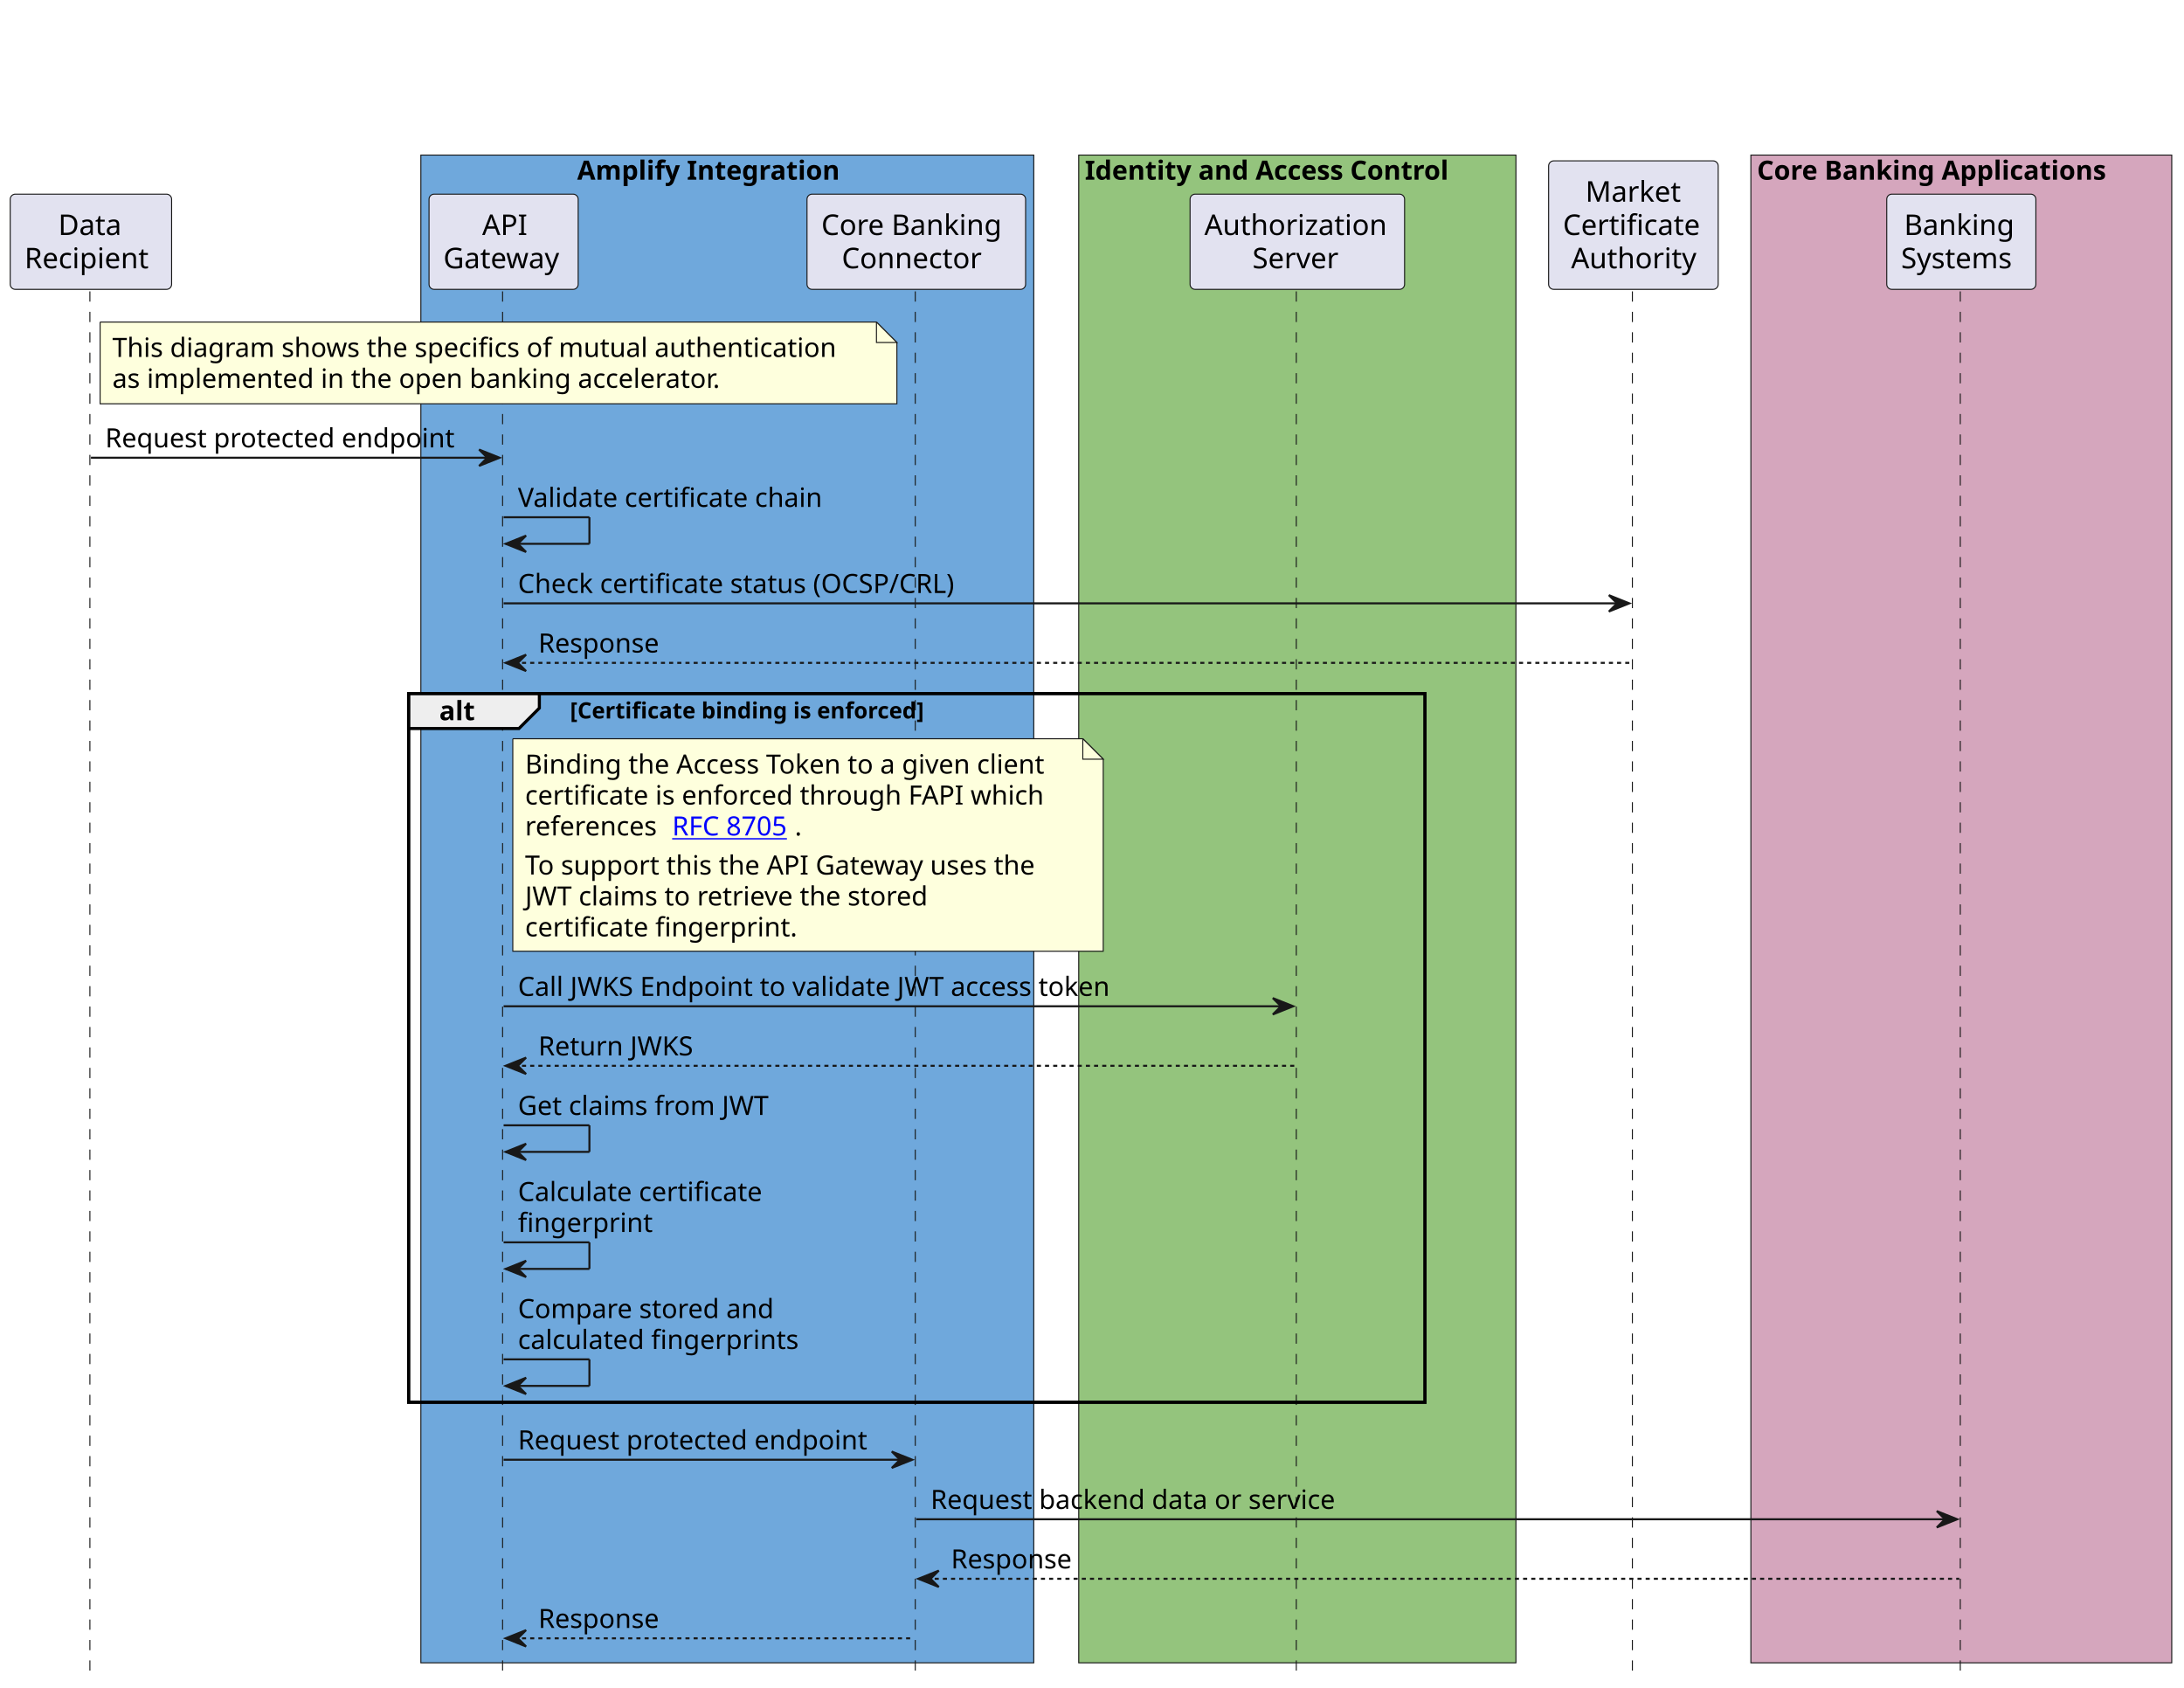
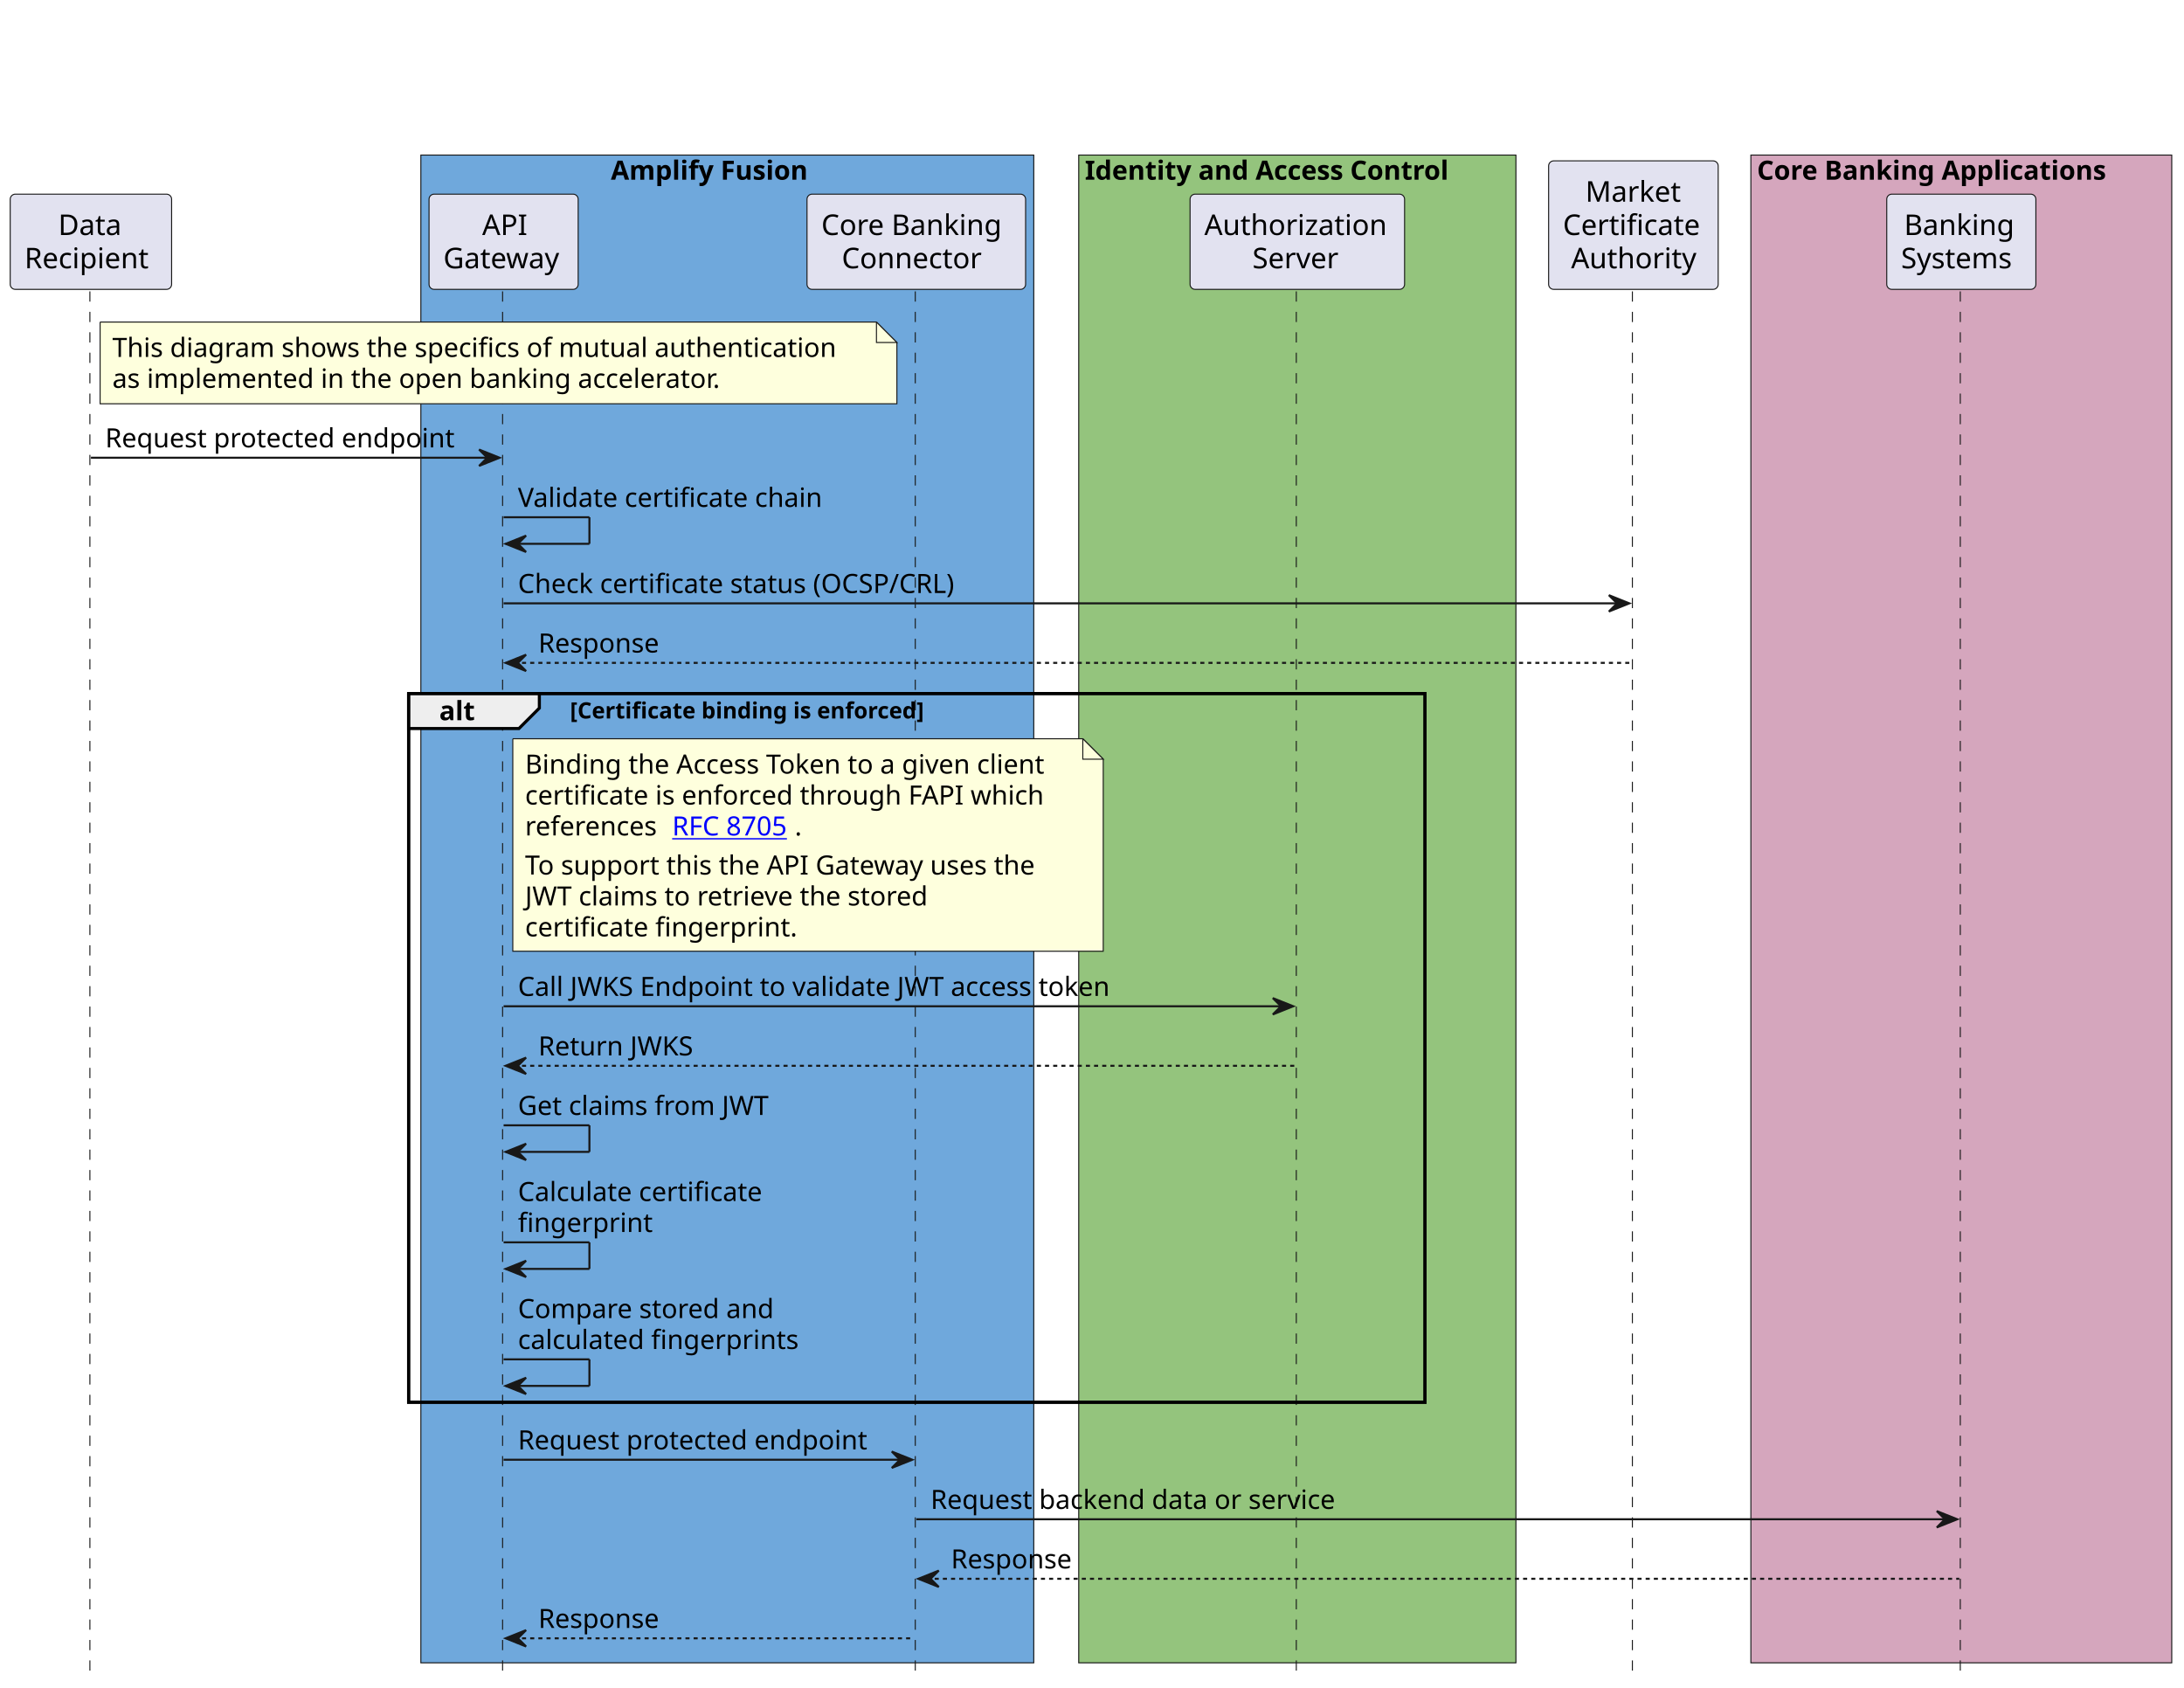
<svg xmlns="http://www.w3.org/2000/svg" xmlns:xlink="http://www.w3.org/1999/xlink" contentStyleType="text/css" height="826px" preserveAspectRatio="none" style="width:1069px;height:826px;background:#FFFFFF;" version="1.1" viewBox="0 0 1069 826" width="1069px" zoomAndPan="magnify">
  <defs />
  <g>
    <text fill="#000000" font-family="sans-serif" font-size="14" font-weight="bold" lengthAdjust="spacing" textLength="5" x="534" y="27.995"> </text>
    <text fill="#000000" font-family="sans-serif" font-size="14" font-weight="bold" lengthAdjust="spacing" textLength="5" x="534" y="44.292"> </text>
    <text fill="#000000" font-family="sans-serif" font-size="14" font-weight="bold" lengthAdjust="spacing" textLength="5" x="534" y="60.589"> </text>
    <rect fill="#6FA8DC" height="737.914" style="stroke:#181818;stroke-width:0.5;" width="300" x="206" y="75.891" />
-     <text fill="#000000" font-family="sans-serif" font-size="13" font-weight="bold" lengthAdjust="spacing" textLength="142" x="282.5" y="87.957">Amplify Integration</text>
+     <text fill="#000000" font-family="sans-serif" font-size="13" font-weight="bold" lengthAdjust="spacing" textLength="109" x="299" y="87.957">Amplify Fusion</text>
    <rect fill="#94C47D" height="737.914" style="stroke:#181818;stroke-width:0.5;" width="214" x="528" y="75.891" />
    <text fill="#000000" font-family="sans-serif" font-size="13" font-weight="bold" lengthAdjust="spacing" textLength="203" x="531" y="87.957">Identity and Access Control</text>
    <rect fill="#D5A6BD" height="737.914" style="stroke:#181818;stroke-width:0.5;" width="206" x="857" y="75.891" />
    <text fill="#000000" font-family="sans-serif" font-size="13" font-weight="bold" lengthAdjust="spacing" textLength="195" x="860" y="87.957">Core Banking Applications</text>
    <rect fill="none" height="346.859" style="stroke:#000000;stroke-width:1.5;" width="497.5" x="200" y="339.414" />
    <line style="stroke:#181818;stroke-width:0.5;stroke-dasharray:5.0,5.0;" x1="44" x2="44" y1="142.617" y2="819.805" />
    <line style="stroke:#181818;stroke-width:0.5;stroke-dasharray:5.0,5.0;" x1="246" x2="246" y1="142.617" y2="819.805" />
    <line style="stroke:#181818;stroke-width:0.5;stroke-dasharray:5.0,5.0;" x1="448" x2="448" y1="142.617" y2="819.805" />
    <line style="stroke:#181818;stroke-width:0.5;stroke-dasharray:5.0,5.0;" x1="634.5" x2="634.5" y1="142.617" y2="819.805" />
    <line style="stroke:#181818;stroke-width:0.5;stroke-dasharray:5.0,5.0;" x1="799" x2="799" y1="142.617" y2="819.805" />
    <line style="stroke:#181818;stroke-width:0.5;stroke-dasharray:5.0,5.0;" x1="959.5" x2="959.5" y1="142.617" y2="819.805" />
    <rect fill="#E2E2F0" height="46.594" rx="2.5" ry="2.5" style="stroke:#181818;stroke-width:0.5;" width="79" x="5" y="95.023" />
    <text fill="#000000" font-family="sans-serif" font-size="14" lengthAdjust="spacing" textLength="32" x="28.5" y="115.019">Data</text>
    <text fill="#000000" font-family="sans-serif" font-size="14" lengthAdjust="spacing" textLength="65" x="12" y="131.315">Recipient</text>
    <rect fill="#E2E2F0" height="46.594" rx="2.5" ry="2.5" style="stroke:#181818;stroke-width:0.5;" width="73" x="210" y="95.023" />
    <text fill="#000000" font-family="sans-serif" font-size="14" lengthAdjust="spacing" textLength="21" x="236" y="115.019">API</text>
    <text fill="#000000" font-family="sans-serif" font-size="14" lengthAdjust="spacing" textLength="59" x="217" y="131.315">Gateway</text>
    <rect fill="#E2E2F0" height="46.594" rx="2.5" ry="2.5" style="stroke:#181818;stroke-width:0.5;" width="107" x="395" y="95.023" />
    <text fill="#000000" font-family="sans-serif" font-size="14" lengthAdjust="spacing" textLength="93" x="402" y="115.019">Core Banking</text>
    <text fill="#000000" font-family="sans-serif" font-size="14" lengthAdjust="spacing" textLength="73" x="412" y="131.315">Connector</text>
    <rect fill="#E2E2F0" height="46.594" rx="2.5" ry="2.5" style="stroke:#181818;stroke-width:0.5;" width="105" x="582.5" y="95.023" />
    <text fill="#000000" font-family="sans-serif" font-size="14" lengthAdjust="spacing" textLength="91" x="589.5" y="115.019">Authorization</text>
    <text fill="#000000" font-family="sans-serif" font-size="14" lengthAdjust="spacing" textLength="44" x="613" y="131.315">Server</text>
    <rect fill="#E2E2F0" height="62.891" rx="2.5" ry="2.5" style="stroke:#181818;stroke-width:0.5;" width="83" x="758" y="78.727" />
    <text fill="#000000" font-family="sans-serif" font-size="14" lengthAdjust="spacing" textLength="47" x="776" y="98.722">Market</text>
    <text fill="#000000" font-family="sans-serif" font-size="14" lengthAdjust="spacing" textLength="69" x="765" y="115.019">Certificate</text>
    <text fill="#000000" font-family="sans-serif" font-size="14" lengthAdjust="spacing" textLength="61" x="769" y="131.315">Authority</text>
    <rect fill="#E2E2F0" height="46.594" rx="2.5" ry="2.5" style="stroke:#181818;stroke-width:0.5;" width="73" x="923.5" y="95.023" />
    <text fill="#000000" font-family="sans-serif" font-size="14" lengthAdjust="spacing" textLength="56" x="932" y="115.019">Banking</text>
    <text fill="#000000" font-family="sans-serif" font-size="14" lengthAdjust="spacing" textLength="59" x="930.5" y="131.315">Systems</text>
    <path d="M49,157.617 L49,197.617 L439,197.617 L439,167.617 L429,157.617 L49,157.617 " fill="#FEFFDD" style="stroke:#181818;stroke-width:0.5;" />
    <path d="M429,157.617 L429,167.617 L439,167.617 L429,157.617 " fill="#FEFFDD" style="stroke:#181818;stroke-width:0.5;" />
    <text fill="#000000" font-family="sans-serif" font-size="13" lengthAdjust="spacing" textLength="369" x="55" y="174.684">This diagram shows the specifics of mutual authentication</text>
    <text fill="#000000" font-family="sans-serif" font-size="13" lengthAdjust="spacing" textLength="314" x="55" y="189.817">as implemented in the open banking accelerator.</text>
    <polygon fill="#181818" points="234.5,220.016,244.5,224.016,234.5,228.016,238.5,224.016" style="stroke:#181818;stroke-width:1.0;" />
    <line style="stroke:#181818;stroke-width:1.0;" x1="44.5" x2="240.5" y1="224.016" y2="224.016" />
    <text fill="#000000" font-family="sans-serif" font-size="13" lengthAdjust="spacing" textLength="178" x="51.5" y="218.95">Request protected endpoint</text>
    <line style="stroke:#181818;stroke-width:1.0;" x1="246.5" x2="288.5" y1="253.148" y2="253.148" />
    <line style="stroke:#181818;stroke-width:1.0;" x1="288.5" x2="288.5" y1="253.148" y2="266.148" />
    <line style="stroke:#181818;stroke-width:1.0;" x1="247.5" x2="288.5" y1="266.148" y2="266.148" />
    <polygon fill="#181818" points="257.5,262.148,247.5,266.148,257.5,270.148,253.5,266.148" style="stroke:#181818;stroke-width:1.0;" />
    <text fill="#000000" font-family="sans-serif" font-size="13" lengthAdjust="spacing" textLength="157" x="253.5" y="248.083">Validate certificate chain</text>
    <polygon fill="#181818" points="787.5,291.281,797.5,295.281,787.5,299.281,791.5,295.281" style="stroke:#181818;stroke-width:1.0;" />
    <line style="stroke:#181818;stroke-width:1.0;" x1="246.5" x2="793.5" y1="295.281" y2="295.281" />
    <text fill="#000000" font-family="sans-serif" font-size="13" lengthAdjust="spacing" textLength="228" x="253.5" y="290.215">Check certificate status (OCSP/CRL)</text>
    <polygon fill="#181818" points="257.5,320.414,247.5,324.414,257.5,328.414,253.5,324.414" style="stroke:#181818;stroke-width:1.0;" />
    <line style="stroke:#181818;stroke-width:1.0;stroke-dasharray:2.0,2.0;" x1="251.5" x2="798.5" y1="324.414" y2="324.414" />
    <text fill="#000000" font-family="sans-serif" font-size="13" lengthAdjust="spacing" textLength="62" x="263.5" y="319.348">Response</text>
    <path d="M200,339.414 L264,339.414 L264,346.547 L254,356.547 L200,356.547 L200,339.414 " fill="#EEEEEE" style="stroke:#000000;stroke-width:1.5;" />
    <rect fill="none" height="346.859" style="stroke:#000000;stroke-width:1.5;" width="497.5" x="200" y="339.414" />
    <text fill="#000000" font-family="sans-serif" font-size="13" font-weight="bold" lengthAdjust="spacing" textLength="19" x="215" y="352.481">alt</text>
    <text fill="#000000" font-family="sans-serif" font-size="11" font-weight="bold" lengthAdjust="spacing" textLength="206" x="279" y="351.625">[Certificate binding is enforced]</text>
    <path d="M251,361.547 L251,465.547 L540,465.547 L540,371.547 L530,361.547 L251,361.547 " fill="#FEFFDD" style="stroke:#181818;stroke-width:0.5;" />
    <path d="M530,361.547 L530,371.547 L540,371.547 L530,361.547 " fill="#FEFFDD" style="stroke:#181818;stroke-width:0.5;" />
    <text fill="#000000" font-family="sans-serif" font-size="13" lengthAdjust="spacing" textLength="268" x="257" y="378.614">Binding the Access Token to a given client</text>
    <text fill="#000000" font-family="sans-serif" font-size="13" lengthAdjust="spacing" textLength="261" x="257" y="393.747">certificate is enforced through FAPI which</text>
    <text fill="#000000" font-family="sans-serif" font-size="13" lengthAdjust="spacing" textLength="68" x="257" y="408.879">references</text>
    <a href="https://datatracker.ietf.org/doc/html/rfc8705" target="_top" title="https://datatracker.ietf.org/doc/html/rfc8705" xlink:actuate="onRequest" xlink:href="https://datatracker.ietf.org/doc/html/rfc8705" xlink:show="new" xlink:title="https://datatracker.ietf.org/doc/html/rfc8705" xlink:type="simple">
      <text fill="#0000FF" font-family="sans-serif" font-size="13" lengthAdjust="spacing" text-decoration="underline" textLength="60" x="329" y="408.879">RFC 8705</text>
    </a>
    <text fill="#000000" font-family="sans-serif" font-size="13" lengthAdjust="spacing" textLength="4" x="389" y="408.879">.</text>
    <line style="stroke:#000000;stroke-width:0.5;" x1="257" x2="257" y1="413.945" y2="413.945" />
    <line style="stroke:#000000;stroke-width:0.5;" x1="257" x2="257" y1="413.945" y2="413.945" />
    <line style="stroke:#000000;stroke-width:0.5;" x1="257" x2="257" y1="413.945" y2="413.945" />
    <text fill="#000000" font-family="sans-serif" font-size="13" lengthAdjust="spacing" textLength="262" x="257" y="428.012">To support this the API Gateway uses the</text>
    <text fill="#000000" font-family="sans-serif" font-size="13" lengthAdjust="spacing" textLength="206" x="257" y="443.145">JWT claims to retrieve the stored</text>
    <text fill="#000000" font-family="sans-serif" font-size="13" lengthAdjust="spacing" textLength="136" x="257" y="458.278">certificate fingerprint.</text>
    <polygon fill="#181818" points="623,488.477,633,492.477,623,496.477,627,492.477" style="stroke:#181818;stroke-width:1.0;" />
    <line style="stroke:#181818;stroke-width:1.0;" x1="246.5" x2="629" y1="492.477" y2="492.477" />
    <text fill="#000000" font-family="sans-serif" font-size="13" lengthAdjust="spacing" textLength="302" x="253.5" y="487.411">Call JWKS Endpoint to validate JWT access token</text>
    <polygon fill="#181818" points="257.5,517.609,247.5,521.609,257.5,525.609,253.5,521.609" style="stroke:#181818;stroke-width:1.0;" />
    <line style="stroke:#181818;stroke-width:1.0;stroke-dasharray:2.0,2.0;" x1="251.5" x2="634" y1="521.609" y2="521.609" />
    <text fill="#000000" font-family="sans-serif" font-size="13" lengthAdjust="spacing" textLength="77" x="263.5" y="516.543">Return JWKS</text>
    <line style="stroke:#181818;stroke-width:1.0;" x1="246.5" x2="288.5" y1="550.742" y2="550.742" />
    <line style="stroke:#181818;stroke-width:1.0;" x1="288.5" x2="288.5" y1="550.742" y2="563.742" />
    <line style="stroke:#181818;stroke-width:1.0;" x1="247.5" x2="288.5" y1="563.742" y2="563.742" />
    <polygon fill="#181818" points="257.5,559.742,247.5,563.742,257.5,567.742,253.5,563.742" style="stroke:#181818;stroke-width:1.0;" />
    <text fill="#000000" font-family="sans-serif" font-size="13" lengthAdjust="spacing" textLength="127" x="253.5" y="545.676">Get claims from JWT</text>
    <line style="stroke:#181818;stroke-width:1.0;" x1="246.5" x2="288.5" y1="608.008" y2="608.008" />
    <line style="stroke:#181818;stroke-width:1.0;" x1="288.5" x2="288.5" y1="608.008" y2="621.008" />
    <line style="stroke:#181818;stroke-width:1.0;" x1="247.5" x2="288.5" y1="621.008" y2="621.008" />
    <polygon fill="#181818" points="257.5,617.008,247.5,621.008,257.5,625.008,253.5,621.008" style="stroke:#181818;stroke-width:1.0;" />
    <text fill="#000000" font-family="sans-serif" font-size="13" lengthAdjust="spacing" textLength="126" x="253.5" y="587.809">Calculate certificate</text>
    <text fill="#000000" font-family="sans-serif" font-size="13" lengthAdjust="spacing" textLength="65" x="253.5" y="602.942">fingerprint</text>
    <line style="stroke:#181818;stroke-width:1.0;" x1="246.5" x2="288.5" y1="665.273" y2="665.273" />
    <line style="stroke:#181818;stroke-width:1.0;" x1="288.5" x2="288.5" y1="665.273" y2="678.273" />
    <line style="stroke:#181818;stroke-width:1.0;" x1="247.5" x2="288.5" y1="678.273" y2="678.273" />
    <polygon fill="#181818" points="257.5,674.273,247.5,678.273,257.5,682.273,253.5,678.273" style="stroke:#181818;stroke-width:1.0;" />
    <text fill="#000000" font-family="sans-serif" font-size="13" lengthAdjust="spacing" textLength="132" x="253.5" y="645.075">Compare stored and</text>
    <text fill="#000000" font-family="sans-serif" font-size="13" lengthAdjust="spacing" textLength="141" x="253.5" y="660.207">calculated fingerprints</text>
    <polygon fill="#181818" points="436.5,710.406,446.5,714.406,436.5,718.406,440.5,714.406" style="stroke:#181818;stroke-width:1.0;" />
    <line style="stroke:#181818;stroke-width:1.0;" x1="246.5" x2="442.5" y1="714.406" y2="714.406" />
    <text fill="#000000" font-family="sans-serif" font-size="13" lengthAdjust="spacing" textLength="178" x="253.5" y="709.34">Request protected endpoint</text>
    <polygon fill="#181818" points="948,739.539,958,743.539,948,747.539,952,743.539" style="stroke:#181818;stroke-width:1.0;" />
    <line style="stroke:#181818;stroke-width:1.0;" x1="448.5" x2="954" y1="743.539" y2="743.539" />
    <text fill="#000000" font-family="sans-serif" font-size="13" lengthAdjust="spacing" textLength="209" x="455.5" y="738.473">Request backend data or service</text>
    <polygon fill="#181818" points="459.5,768.672,449.5,772.672,459.5,776.672,455.5,772.672" style="stroke:#181818;stroke-width:1.0;" />
    <line style="stroke:#181818;stroke-width:1.0;stroke-dasharray:2.0,2.0;" x1="453.5" x2="959" y1="772.672" y2="772.672" />
    <text fill="#000000" font-family="sans-serif" font-size="13" lengthAdjust="spacing" textLength="62" x="465.5" y="767.606">Response</text>
    <polygon fill="#181818" points="257.5,797.805,247.5,801.805,257.5,805.805,253.5,801.805" style="stroke:#181818;stroke-width:1.0;" />
    <line style="stroke:#181818;stroke-width:1.0;stroke-dasharray:2.0,2.0;" x1="251.5" x2="447.5" y1="801.805" y2="801.805" />
    <text fill="#000000" font-family="sans-serif" font-size="13" lengthAdjust="spacing" textLength="62" x="263.5" y="796.739">Response</text>
  </g>
</svg>
